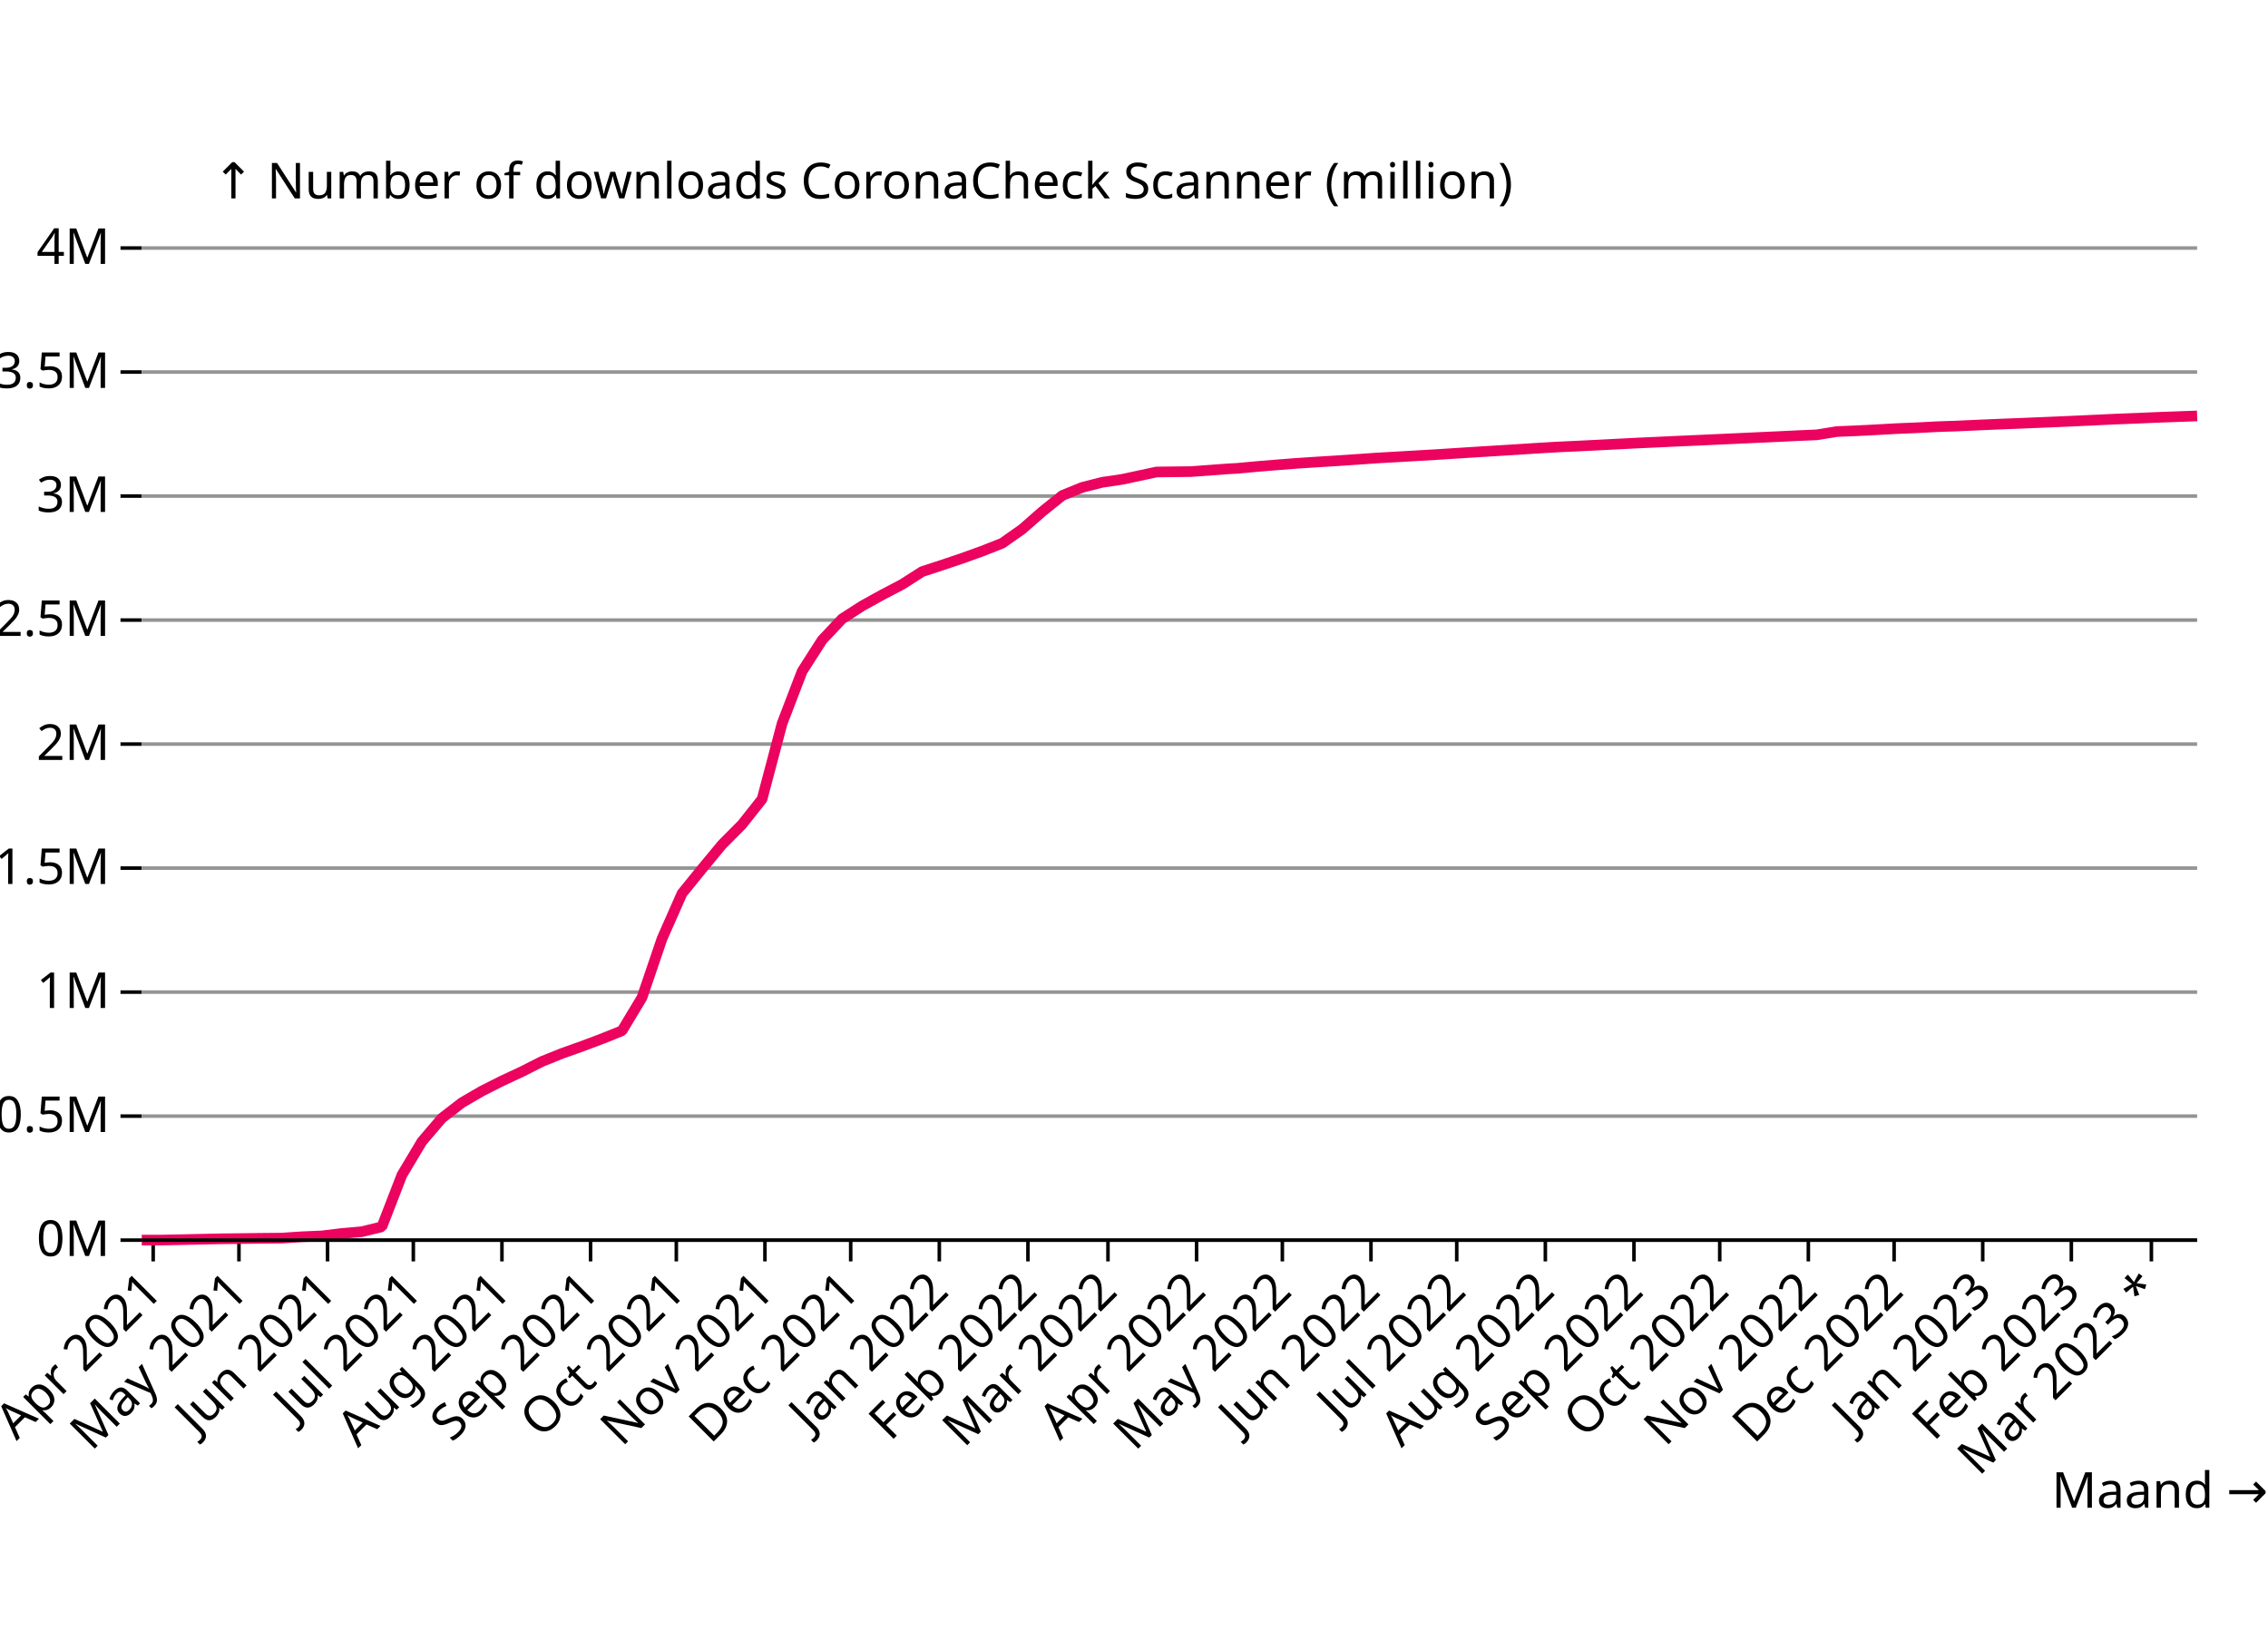
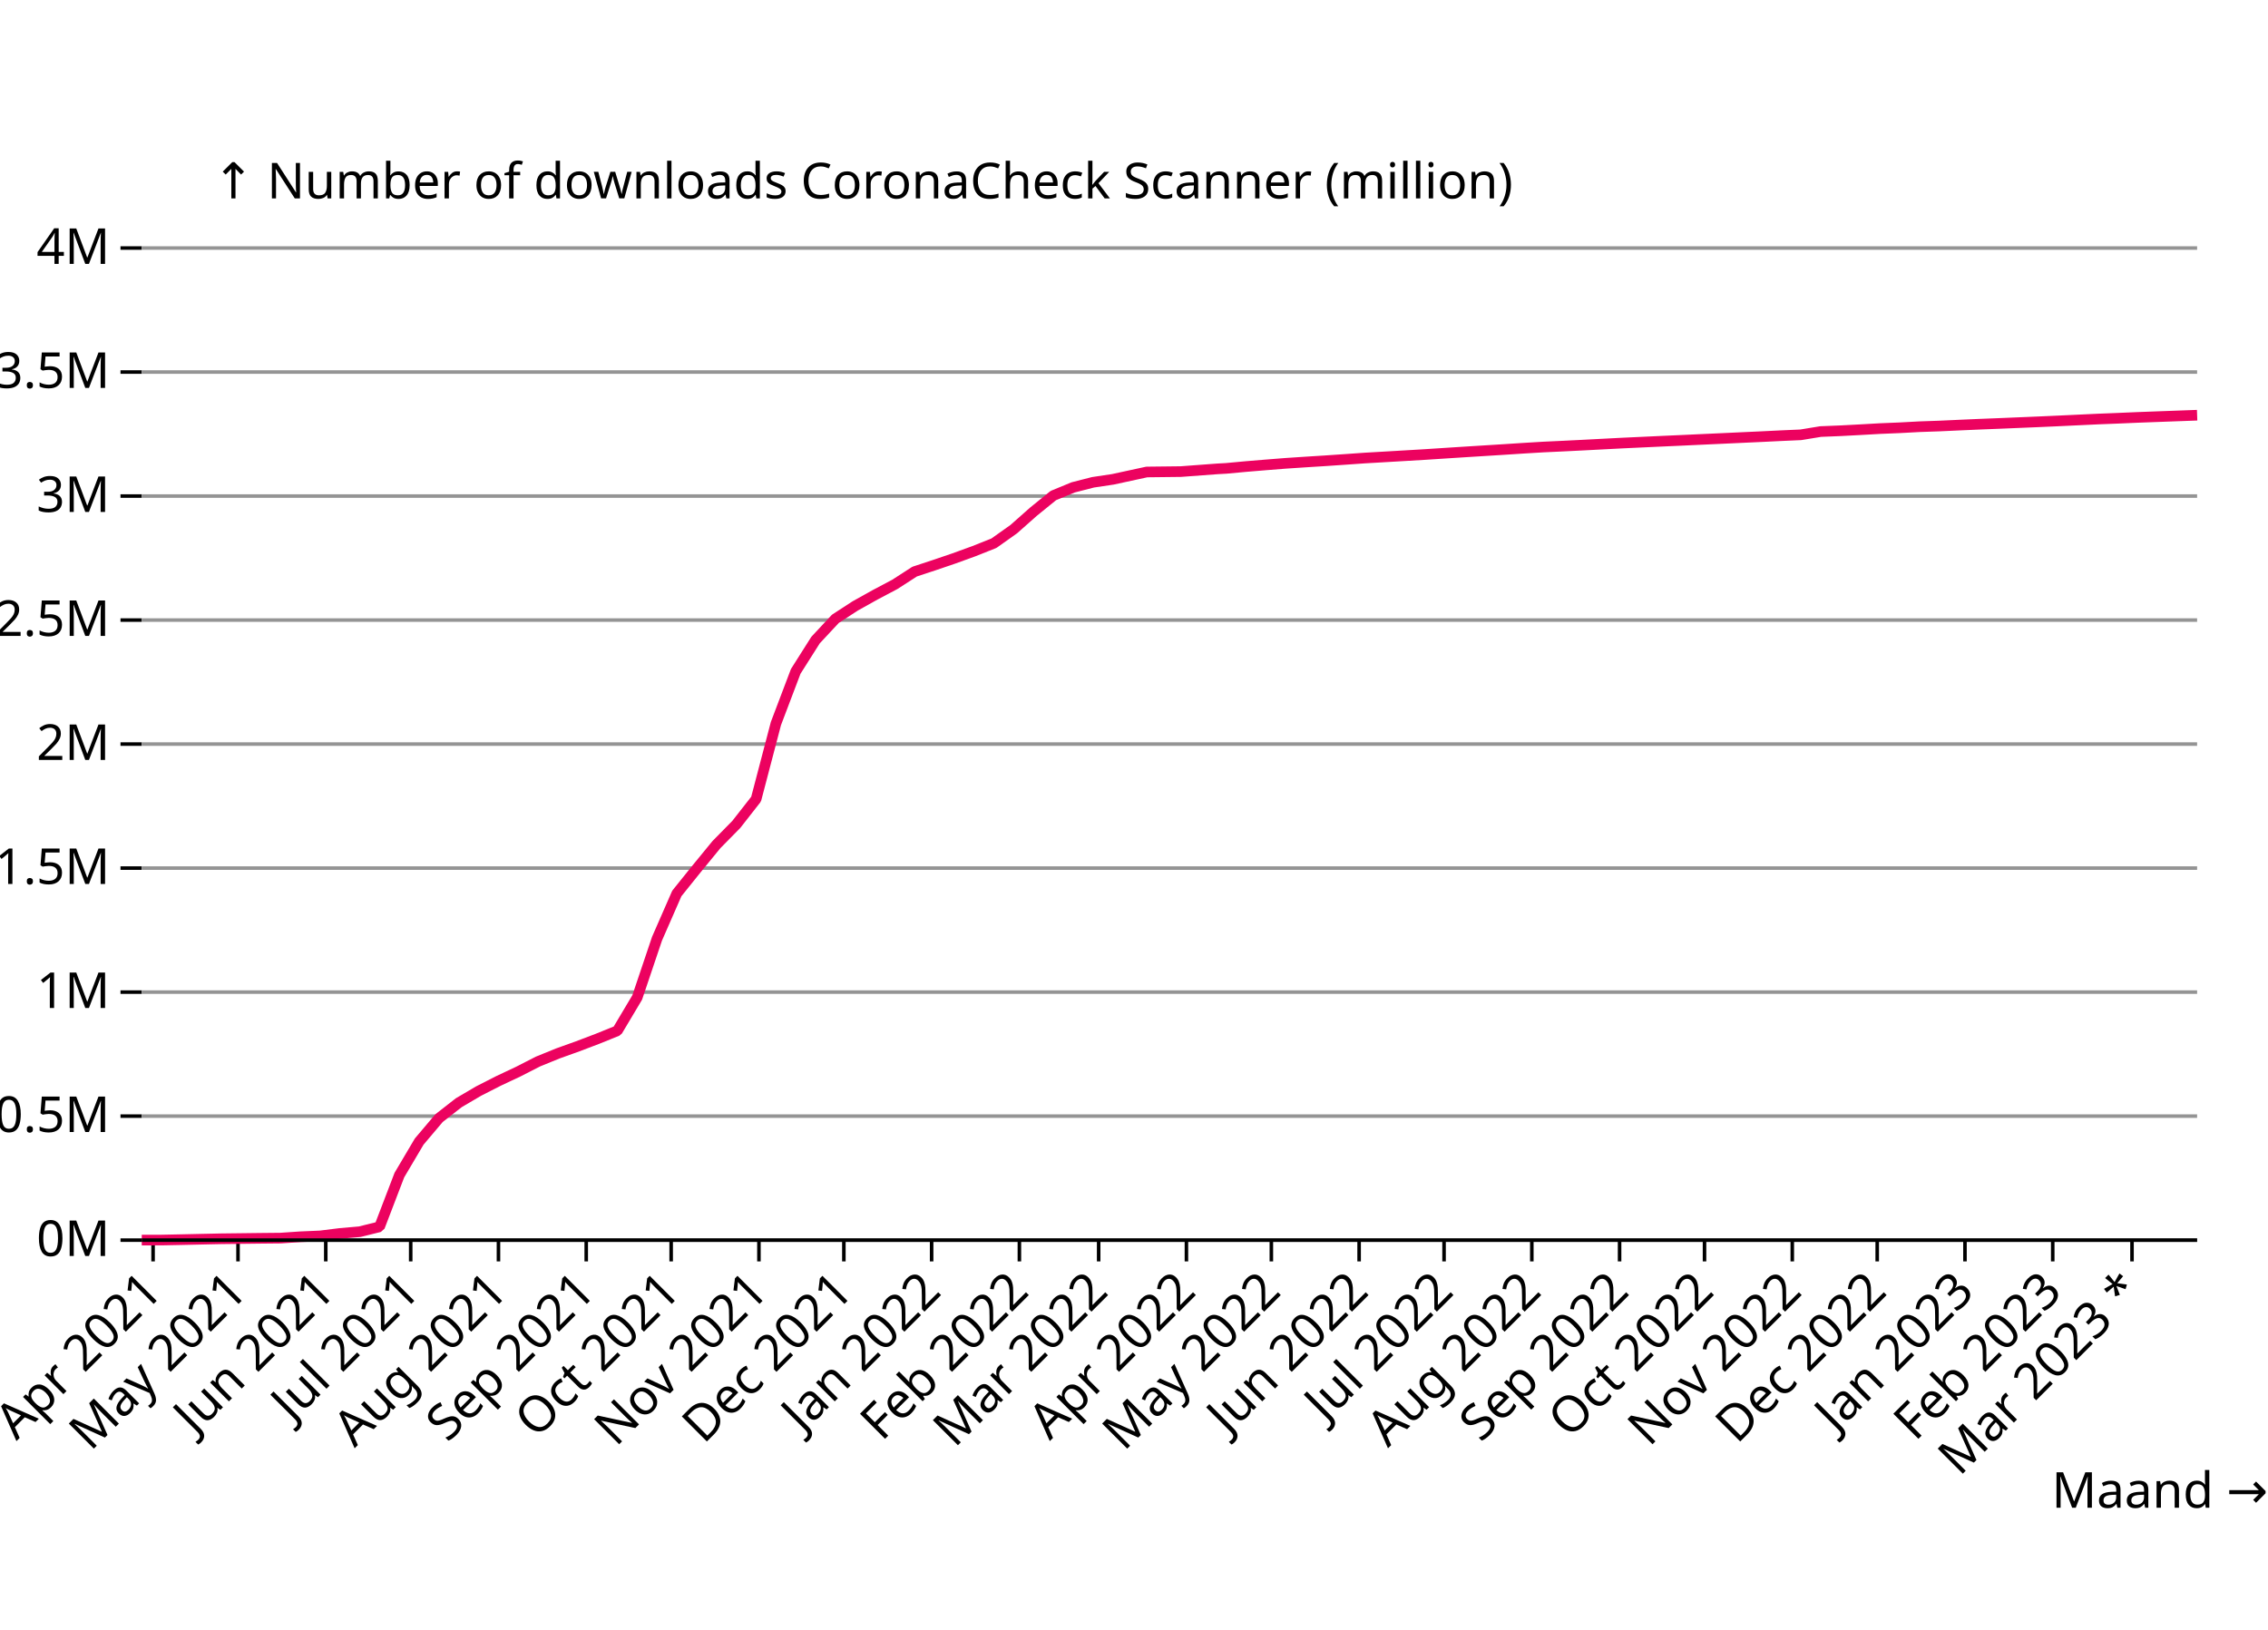
<svg xmlns="http://www.w3.org/2000/svg" class="plot" fill="currentColor" text-anchor="middle" width="640" height="460" viewBox="0 0 640 400" style="font-family: 'RO Sans', sans-serif; font-size: 14px;">
  <style>
        line[stroke-opacity] {
            stroke-opacity: 1;
            stroke: #949494;
        }
</style>
  <g transform="translate(40,0)" fill="none" text-anchor="end">
    <g class="tick" opacity="1" transform="translate(0,320)">
      <line stroke="currentColor" x2="-6" />
      <line stroke="currentColor" x2="580" stroke-opacity="0.1" />
      <text fill="currentColor" x="-9" dy="0.32em">0M</text>
    </g>
    <g class="tick" opacity="1" transform="translate(0,285)">
      <line stroke="currentColor" x2="-6" />
      <line stroke="currentColor" x2="580" stroke-opacity="0.1" />
      <text fill="currentColor" x="-9" dy="0.32em">0.5M</text>
    </g>
    <g class="tick" opacity="1" transform="translate(0,250)">
      <line stroke="currentColor" x2="-6" />
      <line stroke="currentColor" x2="580" stroke-opacity="0.1" />
      <text fill="currentColor" x="-9" dy="0.32em">1M</text>
    </g>
    <g class="tick" opacity="1" transform="translate(0,215)">
      <line stroke="currentColor" x2="-6" />
      <line stroke="currentColor" x2="580" stroke-opacity="0.1" />
      <text fill="currentColor" x="-9" dy="0.32em">1.5M</text>
    </g>
    <g class="tick" opacity="1" transform="translate(0,180)">
      <line stroke="currentColor" x2="-6" />
      <line stroke="currentColor" x2="580" stroke-opacity="0.1" />
      <text fill="currentColor" x="-9" dy="0.32em">2M</text>
    </g>
    <g class="tick" opacity="1" transform="translate(0,145)">
      <line stroke="currentColor" x2="-6" />
      <line stroke="currentColor" x2="580" stroke-opacity="0.1" />
      <text fill="currentColor" x="-9" dy="0.32em">2.5M</text>
    </g>
    <g class="tick" opacity="1" transform="translate(0,110)">
      <line stroke="currentColor" x2="-6" />
      <line stroke="currentColor" x2="580" stroke-opacity="0.1" />
      <text fill="currentColor" x="-9" dy="0.32em">3M</text>
    </g>
    <g class="tick" opacity="1" transform="translate(0,75)">
      <line stroke="currentColor" x2="-6" />
      <line stroke="currentColor" x2="580" stroke-opacity="0.1" />
      <text fill="currentColor" x="-9" dy="0.32em">3.5M</text>
    </g>
    <g class="tick" opacity="1" transform="translate(0,40)">
      <line stroke="currentColor" x2="-6" />
      <line stroke="currentColor" x2="580" stroke-opacity="0.1" />
      <text fill="currentColor" x="-9" dy="0.32em">4M</text>
    </g>
    <text fill="currentColor" transform="translate(20,40)" dy="-1em" text-anchor="start">↑ Number of downloads CoronaCheck Scanner (million)</text>
  </g>
  <g transform="translate(0,320)" fill="none" text-anchor="middle">
-     <g class="tick" opacity="1" transform="translate(43.2267,0)">
+     <g class="tick" opacity="1" transform="translate(43.19559,0)">
      <line stroke="currentColor" y2="6" />
      <text fill="currentColor" dy="0.32em" transform="translate(0, 11.82843) rotate(-45)" text-anchor="end">Apr 2021</text>
    </g>
-     <g class="tick" opacity="1" transform="translate(67.42698,0)">
+     <g class="tick" opacity="1" transform="translate(67.16253,0)">
      <line stroke="currentColor" y2="6" />
      <text fill="currentColor" dy="0.32em" transform="translate(0, 11.82843) rotate(-45)" text-anchor="end">May 2021</text>
    </g>
-     <g class="tick" opacity="1" transform="translate(92.43394,0)">
+     <g class="tick" opacity="1" transform="translate(91.92837,0)">
      <line stroke="currentColor" y2="6" />
      <text fill="currentColor" dy="0.32em" transform="translate(0, 11.82843) rotate(-45)" text-anchor="end">Jun 2021</text>
    </g>
-     <g class="tick" opacity="1" transform="translate(116.6342,0)">
+     <g class="tick" opacity="1" transform="translate(115.8953,0)">
      <line stroke="currentColor" y2="6" />
      <text fill="currentColor" dy="0.32em" transform="translate(0, 11.82843) rotate(-45)" text-anchor="end">Jul 2021</text>
    </g>
-     <g class="tick" opacity="1" transform="translate(141.6412,0)">
+     <g class="tick" opacity="1" transform="translate(140.6612,0)">
      <line stroke="currentColor" y2="6" />
      <text fill="currentColor" dy="0.32em" transform="translate(0, 11.82843) rotate(-45)" text-anchor="end">Aug 2021</text>
    </g>
-     <g class="tick" opacity="1" transform="translate(166.6481,0)">
+     <g class="tick" opacity="1" transform="translate(165.427,0)">
      <line stroke="currentColor" y2="6" />
      <text fill="currentColor" dy="0.32em" transform="translate(0, 11.82843) rotate(-45)" text-anchor="end">Sep 2021</text>
    </g>
-     <g class="tick" opacity="1" transform="translate(190.8484,0)">
+     <g class="tick" opacity="1" transform="translate(189.3939,0)">
      <line stroke="currentColor" y2="6" />
      <text fill="currentColor" dy="0.32em" transform="translate(0, 11.82843) rotate(-45)" text-anchor="end">Oct 2021</text>
    </g>
-     <g class="tick" opacity="1" transform="translate(215.8554,0)">
+     <g class="tick" opacity="1" transform="translate(214.1598,0)">
      <line stroke="currentColor" y2="6" />
      <text fill="currentColor" dy="0.32em" transform="translate(0, 11.82843) rotate(-45)" text-anchor="end">Nov 2021</text>
    </g>
-     <g class="tick" opacity="1" transform="translate(240.0556,0)">
+     <g class="tick" opacity="1" transform="translate(238.1267,0)">
      <line stroke="currentColor" y2="6" />
      <text fill="currentColor" dy="0.32em" transform="translate(0, 11.82843) rotate(-45)" text-anchor="end">Dec 2021</text>
    </g>
-     <g class="tick" opacity="1" transform="translate(265.0626,0)">
+     <g class="tick" opacity="1" transform="translate(262.8926,0)">
      <line stroke="currentColor" y2="6" />
      <text fill="currentColor" dy="0.32em" transform="translate(0, 11.82843) rotate(-45)" text-anchor="end">Jan 2022</text>
    </g>
-     <g class="tick" opacity="1" transform="translate(290.0695,0)">
+     <g class="tick" opacity="1" transform="translate(287.6584,0)">
      <line stroke="currentColor" y2="6" />
      <text fill="currentColor" dy="0.32em" transform="translate(0, 11.82843) rotate(-45)" text-anchor="end">Feb 2022</text>
    </g>
-     <g class="tick" opacity="1" transform="translate(312.6565,0)">
+     <g class="tick" opacity="1" transform="translate(310.0275,0)">
      <line stroke="currentColor" y2="6" />
      <text fill="currentColor" dy="0.32em" transform="translate(0, 11.82843) rotate(-45)" text-anchor="end">Mar 2022</text>
    </g>
-     <g class="tick" opacity="1" transform="translate(337.6634,0)">
+     <g class="tick" opacity="1" transform="translate(334.7934,0)">
      <line stroke="currentColor" y2="6" />
      <text fill="currentColor" dy="0.32em" transform="translate(0, 11.82843) rotate(-45)" text-anchor="end">Apr 2022</text>
    </g>
-     <g class="tick" opacity="1" transform="translate(361.8637,0)">
+     <g class="tick" opacity="1" transform="translate(358.7603,0)">
      <line stroke="currentColor" y2="6" />
      <text fill="currentColor" dy="0.32em" transform="translate(0, 11.82843) rotate(-45)" text-anchor="end">May 2022</text>
    </g>
-     <g class="tick" opacity="1" transform="translate(386.8707,0)">
+     <g class="tick" opacity="1" transform="translate(383.5262,0)">
      <line stroke="currentColor" y2="6" />
      <text fill="currentColor" dy="0.32em" transform="translate(0, 11.82843) rotate(-45)" text-anchor="end">Jun 2022</text>
    </g>
-     <g class="tick" opacity="1" transform="translate(411.0709,0)">
+     <g class="tick" opacity="1" transform="translate(407.4931,0)">
      <line stroke="currentColor" y2="6" />
      <text fill="currentColor" dy="0.32em" transform="translate(0, 11.82843) rotate(-45)" text-anchor="end">Jul 2022</text>
    </g>
-     <g class="tick" opacity="1" transform="translate(436.0779,0)">
+     <g class="tick" opacity="1" transform="translate(432.259,0)">
      <line stroke="currentColor" y2="6" />
      <text fill="currentColor" dy="0.32em" transform="translate(0, 11.82843) rotate(-45)" text-anchor="end">Aug 2022</text>
    </g>
-     <g class="tick" opacity="1" transform="translate(461.0848,0)">
+     <g class="tick" opacity="1" transform="translate(457.0248,0)">
      <line stroke="currentColor" y2="6" />
      <text fill="currentColor" dy="0.32em" transform="translate(0, 11.82843) rotate(-45)" text-anchor="end">Sep 2022</text>
    </g>
-     <g class="tick" opacity="1" transform="translate(485.2851,0)">
+     <g class="tick" opacity="1" transform="translate(480.9917,0)">
      <line stroke="currentColor" y2="6" />
      <text fill="currentColor" dy="0.32em" transform="translate(0, 11.82843) rotate(-45)" text-anchor="end">Oct 2022</text>
    </g>
-     <g class="tick" opacity="1" transform="translate(510.2921,0)">
+     <g class="tick" opacity="1" transform="translate(505.7576,0)">
      <line stroke="currentColor" y2="6" />
      <text fill="currentColor" dy="0.32em" transform="translate(0, 11.82843) rotate(-45)" text-anchor="end">Nov 2022</text>
    </g>
-     <g class="tick" opacity="1" transform="translate(534.4924,0)">
+     <g class="tick" opacity="1" transform="translate(529.7245,0)">
      <line stroke="currentColor" y2="6" />
      <text fill="currentColor" dy="0.32em" transform="translate(0, 11.82843) rotate(-45)" text-anchor="end">Dec 2022</text>
    </g>
-     <g class="tick" opacity="1" transform="translate(559.4993,0)">
+     <g class="tick" opacity="1" transform="translate(554.4904,0)">
      <line stroke="currentColor" y2="6" />
      <text fill="currentColor" dy="0.32em" transform="translate(0, 11.82843) rotate(-45)" text-anchor="end">Jan 2023</text>
    </g>
-     <g class="tick" opacity="1" transform="translate(584.5063,0)">
+     <g class="tick" opacity="1" transform="translate(579.2562,0)">
      <line stroke="currentColor" y2="6" />
      <text fill="currentColor" dy="0.32em" transform="translate(0, 11.82843) rotate(-45)" text-anchor="end">Feb 2023</text>
    </g>
-     <g class="tick" opacity="1" transform="translate(607.0932,0)">
+     <g class="tick" opacity="1" transform="translate(601.6253,0)">
      <line stroke="currentColor" y2="6" />
      <text fill="currentColor" dy="0.32em" transform="translate(0, 11.82843) rotate(-45)" text-anchor="end">Mar 2023 *</text>
    </g>
    <text fill="currentColor" transform="translate(640,80)" dy="-0.32em" text-anchor="end">Maand →</text>
  </g>
  <g fill="none" stroke="#ec025f" stroke-width="3" stroke-miterlimit="1">
-     <path d="M40,319.983L45.647,319.977L51.293,319.865L56.94,319.739L62.587,319.618L68.234,319.552L73.88,319.484L79.527,319.43L85.174,319.05L90.821,318.809L96.467,318.117L102.114,317.623L107.761,316.233L113.408,301.636L119.054,292.184L124.701,285.571L130.348,281.205L135.994,277.922L141.641,275.071L147.288,272.438L152.935,269.579L158.581,267.305L164.228,265.298L169.875,263.173L175.522,260.909L181.168,251.522L186.815,234.934L192.462,222.156L198.108,215.192L203.755,208.365L209.402,202.681L215.049,195.536L220.695,174.21L226.342,159.478L231.989,150.648L237.636,144.649L243.282,141.014L248.929,137.89L254.576,134.931L260.223,131.32L265.869,129.481L271.516,127.573L277.163,125.541L282.809,123.313L288.456,119.345L294.103,114.395L294.103,114.395L299.75,109.856L305.396,107.551L311.043,106.118L316.69,105.283L326.37,103.207L336.05,103.097L346.537,102.323L348.957,102.192L354.604,101.673L360.25,101.209L365.897,100.767L371.544,100.396L377.191,100.045L382.837,99.664L388.484,99.269L394.131,98.946L399.777,98.618L405.424,98.289L411.071,97.925L416.718,97.566L422.364,97.217L428.011,96.868L433.658,96.504L439.305,96.166L444.951,95.905L450.598,95.627L456.245,95.334L461.892,95.044L467.538,94.784L473.185,94.523L478.832,94.273L484.478,94.01L490.125,93.755L495.772,93.494L501.419,93.237L507.065,92.965L512.712,92.716L518.359,91.798L524.006,91.571L529.652,91.276L535.299,90.959L540.946,90.727L546.592,90.427L552.239,90.234L557.886,89.977L563.533,89.731L569.179,89.511L574.826,89.277L580.473,89.043L586.12,88.793L591.766,88.528L597.413,88.264L603.06,88.044L608.673,87.803L614.353,87.594L620,87.388" />
+     <path d="M40,319.983L45.592,319.977L51.185,319.865L56.777,319.739L62.369,319.618L67.961,319.552L73.554,319.484L79.146,319.43L84.738,319.05L90.331,318.809L95.923,318.117L101.515,317.623L107.107,316.233L112.7,301.636L118.292,292.184L123.884,285.571L129.477,281.205L135.069,277.922L140.661,275.071L146.253,272.438L151.846,269.579L157.438,267.305L163.03,265.298L168.623,263.173L174.215,260.909L179.807,251.522L185.399,234.934L190.992,222.156L196.584,215.192L202.176,208.365L207.769,202.681L213.361,195.536L218.953,174.21L224.545,159.478L230.138,150.648L235.73,144.649L241.322,141.014L246.915,137.89L252.507,134.931L258.099,131.32L263.691,129.481L269.284,127.573L274.876,125.541L280.468,123.313L286.061,119.345L291.653,114.395L291.653,114.395L297.245,109.856L302.837,107.551L308.43,106.118L314.022,105.283L323.609,103.207L333.196,103.097L343.581,102.323L345.978,102.192L351.57,101.673L357.163,101.209L362.755,100.767L368.347,100.396L373.939,100.045L379.532,99.664L385.124,99.269L390.716,98.946L396.309,98.618L401.901,98.289L407.493,97.925L413.085,97.566L418.678,97.217L424.27,96.868L429.862,96.504L435.455,96.166L441.047,95.905L446.639,95.627L452.231,95.334L457.824,95.044L463.416,94.784L469.008,94.523L474.601,94.273L480.193,94.01L485.785,93.755L491.377,93.494L496.97,93.237L502.562,92.965L508.154,92.716L513.747,91.798L519.339,91.571L524.931,91.276L530.523,90.959L536.116,90.727L541.708,90.427L547.3,90.234L552.893,89.977L558.485,89.731L564.077,89.511L569.669,89.277L575.262,89.043L580.854,88.793L586.446,88.528L592.039,88.264L597.631,88.044L603.19,87.803L608.815,87.594L614.408,87.388L620,87.183" />
  </g>
  <g stroke="currentColor">
    <line x1="40" x2="620" y1="320" y2="320" />
  </g>
</svg>
